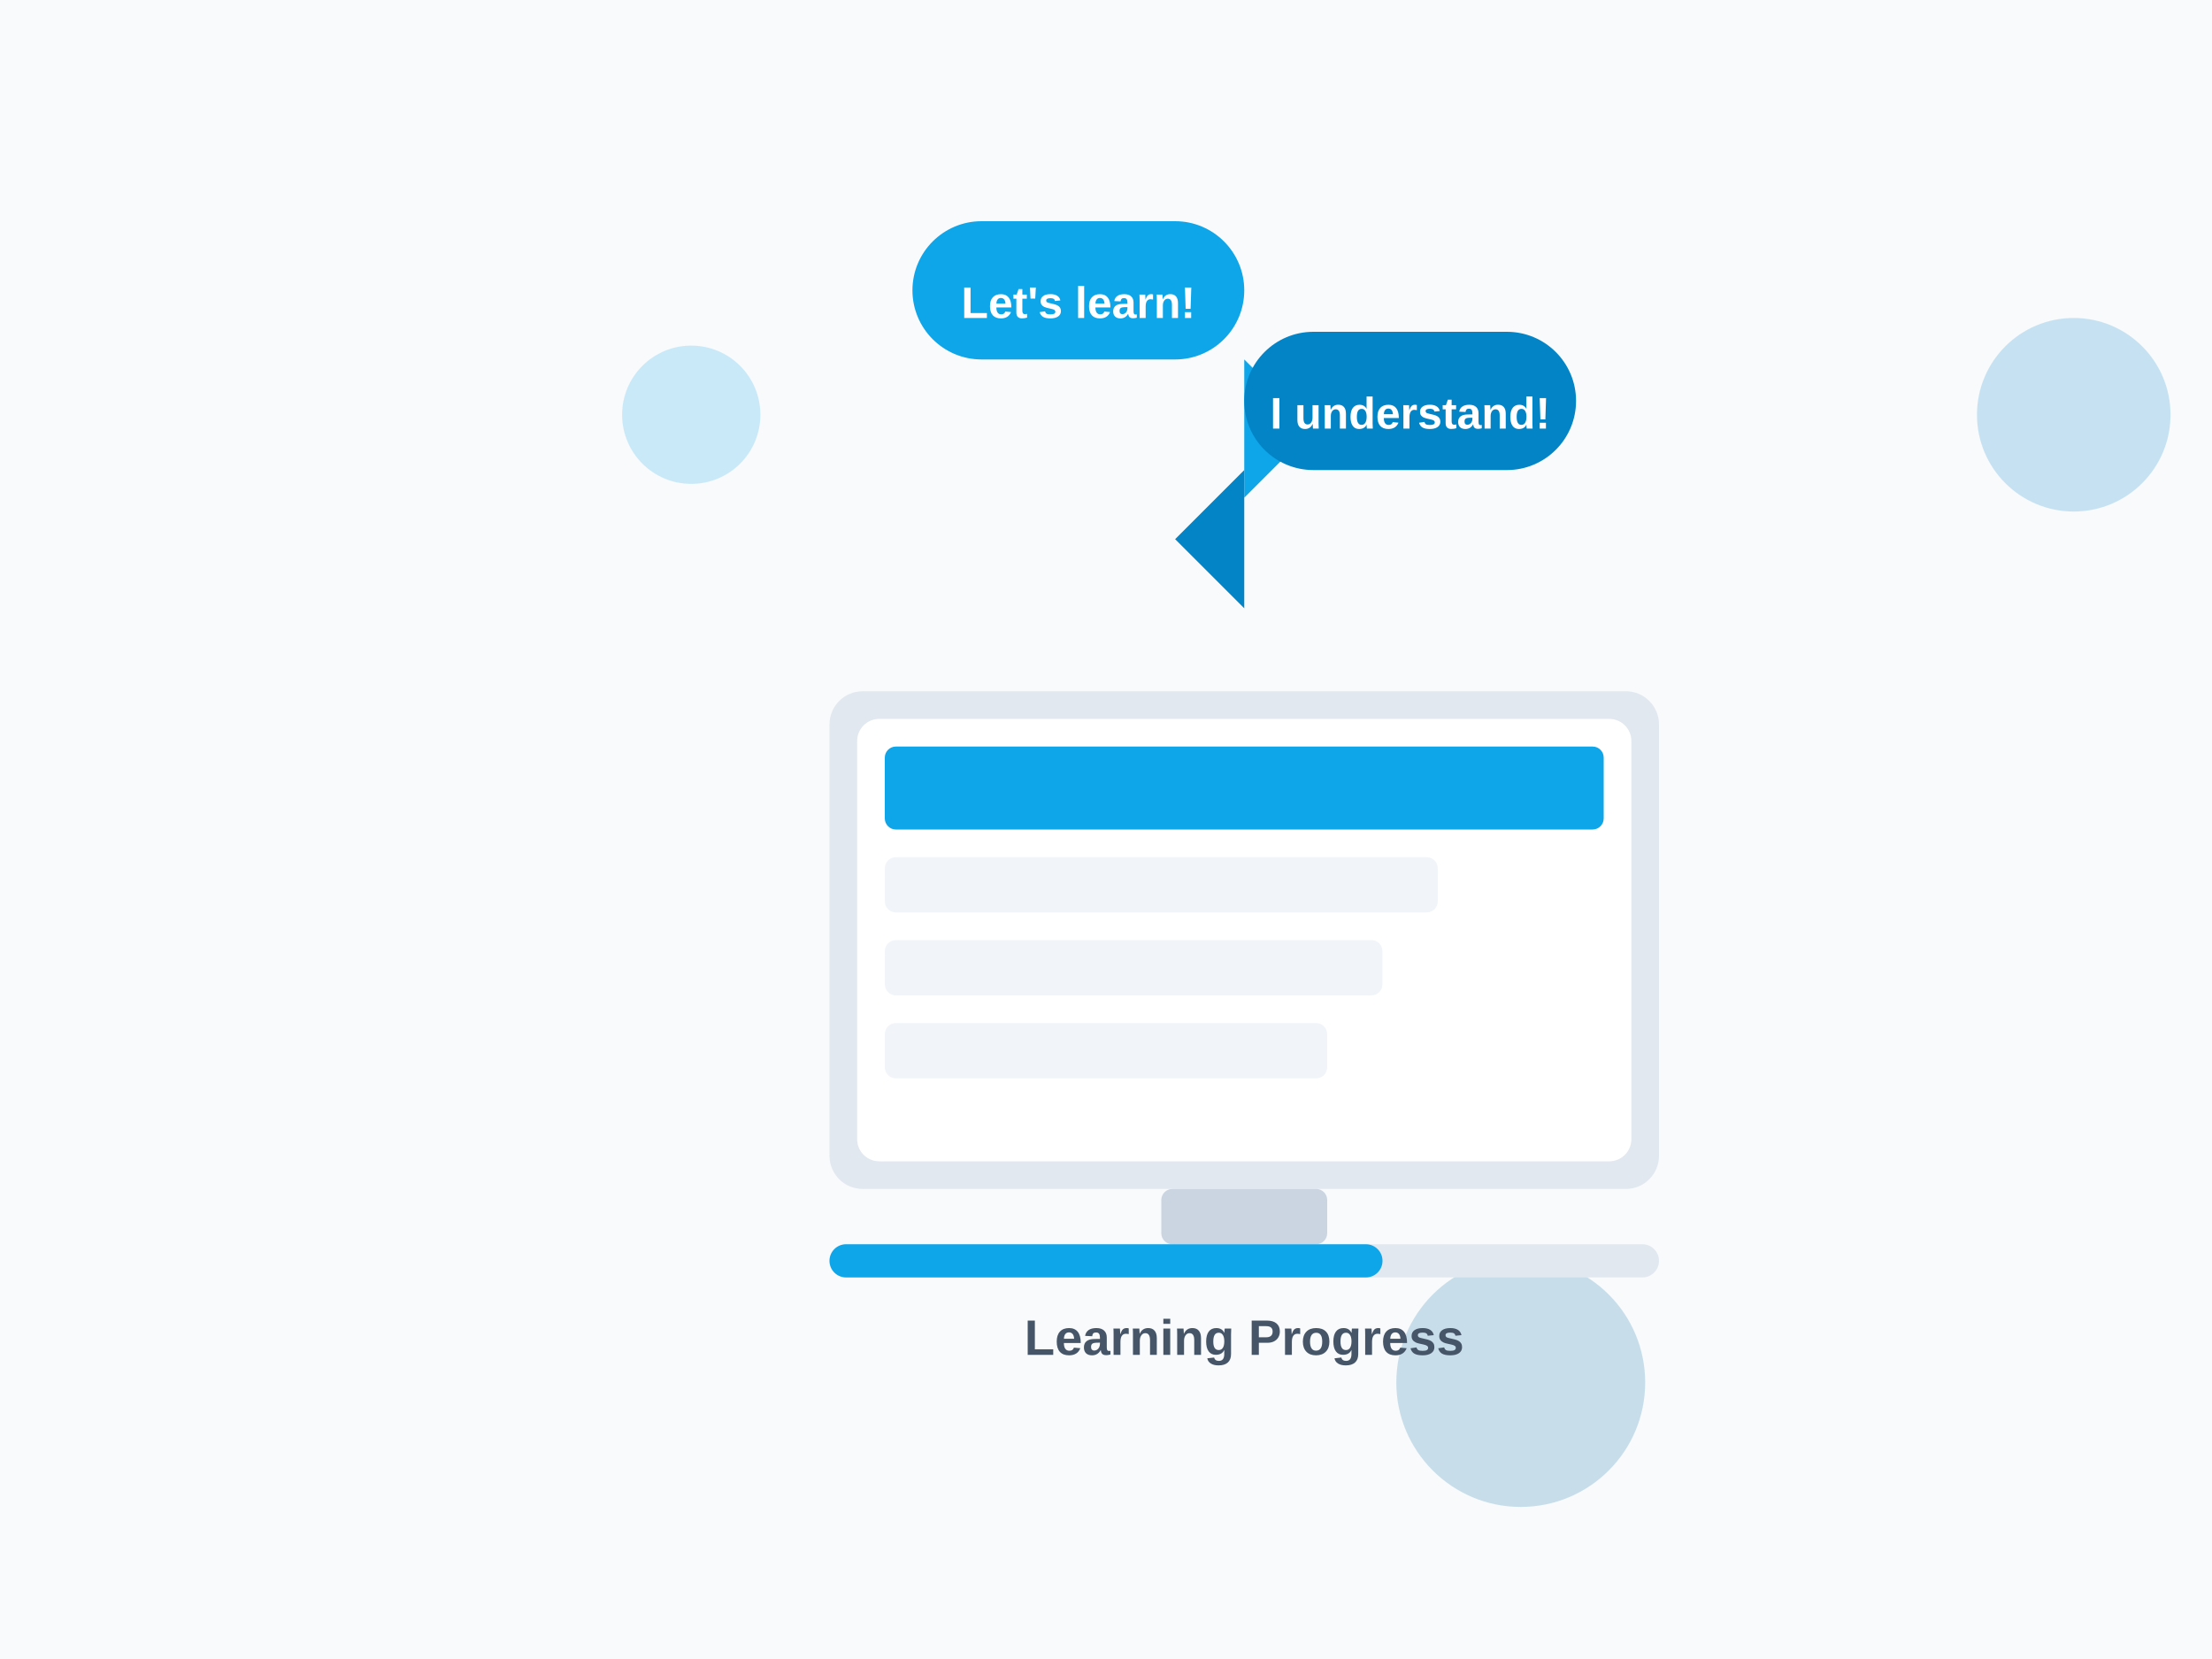
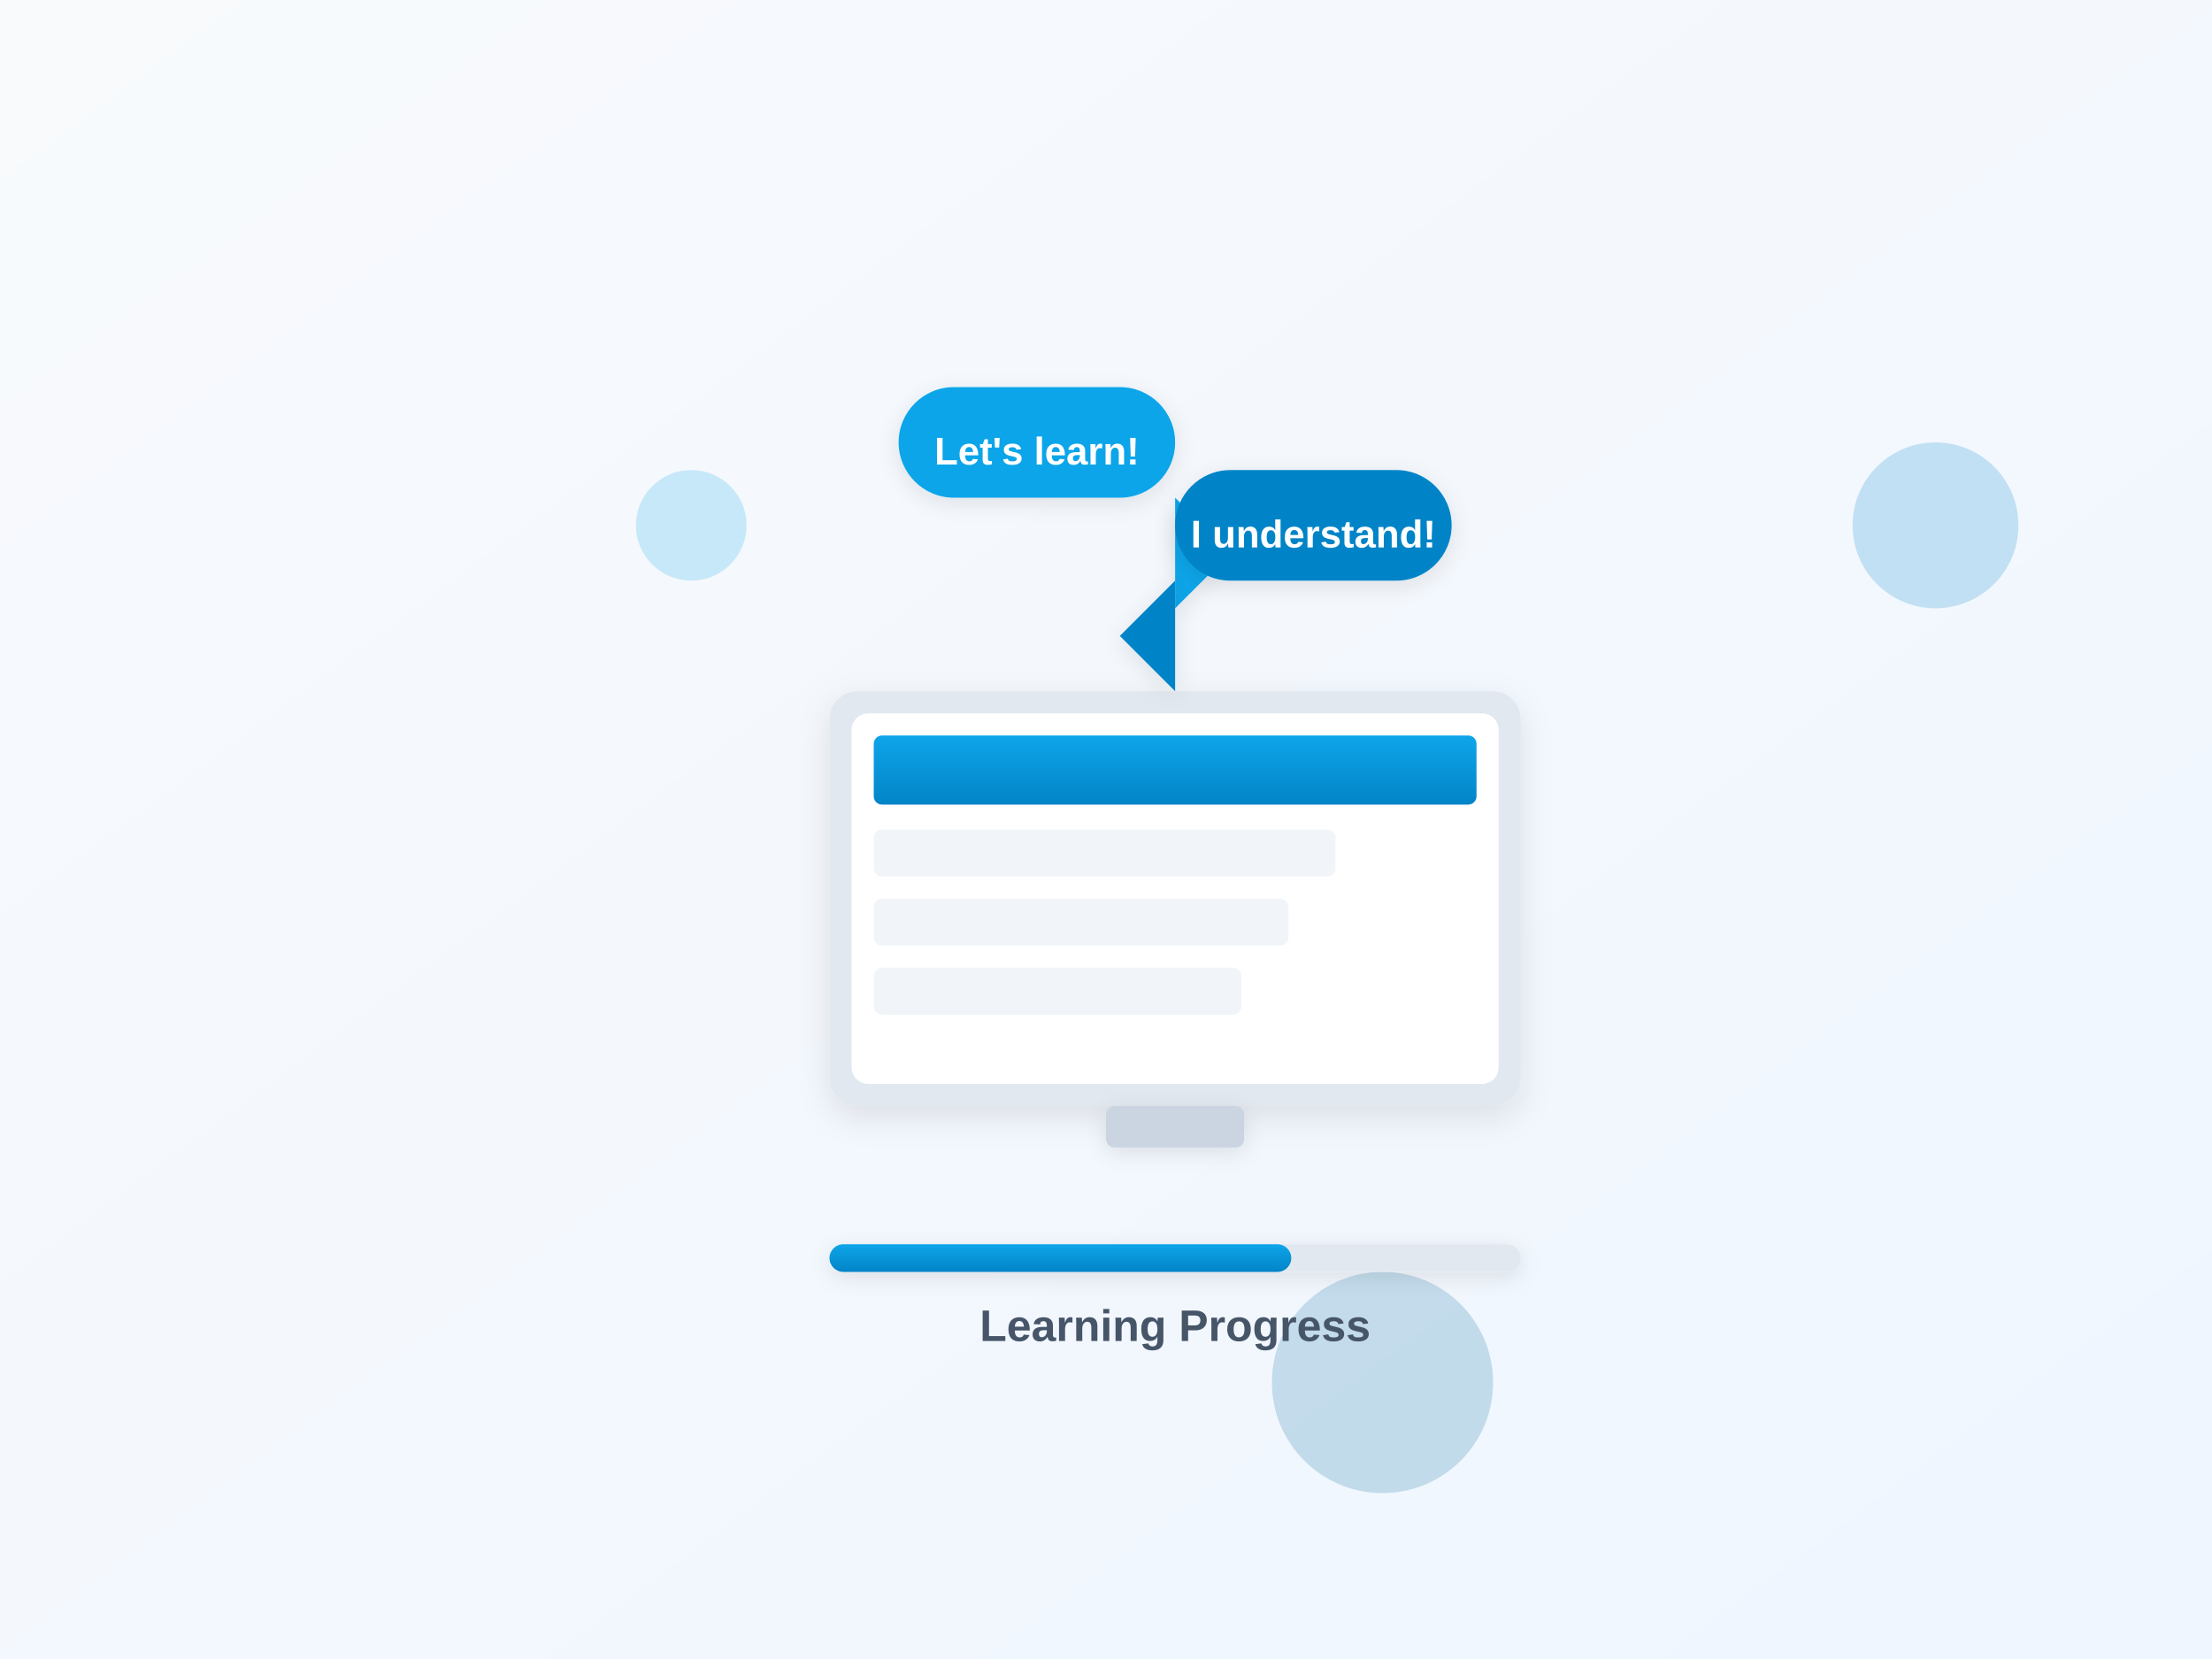
<svg xmlns="http://www.w3.org/2000/svg" width="800" height="600" viewBox="0 0 800 600" fill="none">
  <style>
    @keyframes float {
      0%, 100% { transform: translateY(0); }
-       50% { transform: translateY(-8px); }
+       50% { transform: translateY(-6px); }
    }
    @keyframes pulse {
      0%, 100% { opacity: 0.1; }
      50% { opacity: 0.3; }
    }
+     @keyframes shimmer {
+       0% { opacity: 0.8; }
+       50% { opacity: 1; }
+       100% { opacity: 0.8; }
+     }
+     @keyframes typing {
+       from { width: 0; }
+       to { width: 100%; }
+     }
    .floating { animation: float 3s ease-in-out infinite; }
    .pulsing { animation: pulse 3s ease-in-out infinite; }
+     .shimmer { animation: shimmer 2s ease-in-out infinite; }
+     .typing { 
+       animation: typing 3s steps(40, end) infinite;
+       overflow: hidden;
+       white-space: nowrap;
+     }
  </style>
-   <rect width="800" height="600" fill="#F8FAFC" />
-   <g transform="translate(100, 100)">
-     <g transform="translate(200, 150)">
-       <rect width="300" height="180" rx="12" fill="#E2E8F0" />
-       <rect x="10" y="10" width="280" height="160" rx="8" fill="#FFFFFF" />
-       <rect x="20" y="20" width="260" height="30" rx="4" fill="#0EA5E9" />
-       <rect x="20" y="60" width="200" height="20" rx="4" fill="#F1F5F9" />
-       <rect x="20" y="90" width="180" height="20" rx="4" fill="#F1F5F9" />
-       <rect x="20" y="120" width="160" height="20" rx="4" fill="#F1F5F9" />
-       <rect x="120" y="180" width="60" height="20" rx="4" fill="#CBD5E1" />
+   <defs>
+     <linearGradient id="bgGradient" x1="0%" y1="0%" x2="100%" y2="100%">
+       <stop offset="0%" style="stop-color:#F8FAFC;stop-opacity:1" />
+       <stop offset="100%" style="stop-color:#EFF6FF;stop-opacity:1" />
+     </linearGradient>
+     <linearGradient id="screenGradient" x1="0%" y1="0%" x2="0%" y2="100%">
+       <stop offset="0%" style="stop-color:#0EA5E9;stop-opacity:1" />
+       <stop offset="100%" style="stop-color:#0284C7;stop-opacity:1" />
+     </linearGradient>
+   </defs>
+   <rect width="800" height="600" fill="url(#bgGradient)" />
+   <g transform="translate(150, 150)">
+     <g transform="translate(150, 100)">
+       <rect width="250" height="150" rx="10" fill="#E2E8F0" filter="drop-shadow(0 4px 6px rgba(0,0,0,0.1))" />
+       <rect x="8" y="8" width="234" height="134" rx="6" fill="#FFFFFF" />
+       <rect x="16" y="16" width="218" height="25" rx="3" fill="url(#screenGradient)" />
+       <g class="typing">
+         <rect x="16" y="50" width="167" height="17" rx="3" fill="#F1F5F9" />
+         <rect x="16" y="75" width="150" height="17" rx="3" fill="#F1F5F9" />
+         <rect x="16" y="100" width="133" height="17" rx="3" fill="#F1F5F9" />
+       </g>
+       <rect x="100" y="150" width="50" height="15" rx="3" fill="#CBD5E1" filter="drop-shadow(0 2px 4px rgba(0,0,0,0.1))" />
    </g>
-     <g transform="translate(350, 30)" class="floating">
-       <path d="M0 0 L25 25 L0 50 Z" fill="#0EA5E9" />
-       <rect x="-120" y="-50" width="120" height="50" rx="25" fill="#0EA5E9" />
-       <text x="-60" y="-15" text-anchor="middle" font-family="Arial" font-size="16" font-weight="bold" fill="white">Let's learn!</text>
+     <g transform="translate(275, 30)" class="floating">
+       <path d="M0 0 L20 20 L0 40 Z" fill="#0EA5E9" filter="drop-shadow(0 2px 4px rgba(0,0,0,0.1))" />
+       <rect x="-100" y="-40" width="100" height="40" rx="20" fill="#0EA5E9" filter="drop-shadow(0 2px 4px rgba(0,0,0,0.1))" />
+       <text x="-50" y="-12" text-anchor="middle" font-family="Arial" font-size="14" font-weight="bold" fill="white" class="shimmer">Let's learn!</text>
    </g>
-     <g transform="translate(350, 70)" class="floating" style="animation-delay: 1.5s">
-       <path d="M0 0 L-25 25 L0 50 Z" fill="#0284C7" />
-       <rect x="0" y="-50" width="120" height="50" rx="25" fill="#0284C7" />
-       <text x="60" y="-15" text-anchor="middle" font-family="Arial" font-size="16" font-weight="bold" fill="white">I understand!</text>
+     <g transform="translate(275, 60)" class="floating" style="animation-delay: 1.5s">
+       <path d="M0 0 L-20 20 L0 40 Z" fill="#0284C7" filter="drop-shadow(0 2px 4px rgba(0,0,0,0.1))" />
+       <rect x="0" y="-40" width="100" height="40" rx="20" fill="#0284C7" filter="drop-shadow(0 2px 4px rgba(0,0,0,0.1))" />
+       <text x="50" y="-12" text-anchor="middle" font-family="Arial" font-size="14" font-weight="bold" fill="white" class="shimmer">I understand!</text>
    </g>
    <g class="pulsing">
-       <circle cx="150" cy="50" r="25" fill="#0EA5E9" opacity="0.2" />
-       <circle cx="650" cy="50" r="35" fill="#0284C7" opacity="0.2" style="animation-delay: 1s" />
-       <circle cx="450" cy="400" r="45" fill="#0369A1" opacity="0.2" style="animation-delay: 2s" />
+       <circle cx="100" cy="40" r="20" fill="#0EA5E9" opacity="0.2" />
+       <circle cx="550" cy="40" r="30" fill="#0284C7" opacity="0.2" style="animation-delay: 1s" />
+       <circle cx="350" cy="350" r="40" fill="#0369A1" opacity="0.2" style="animation-delay: 2s" />
    </g>
-     <g transform="translate(200, 350)">
-       <rect width="300" height="12" rx="6" fill="#E2E8F0" />
-       <rect width="200" height="12" rx="6" fill="#0EA5E9" />
-       <text x="150" y="40" text-anchor="middle" font-family="Arial" font-size="18" font-weight="bold" fill="#475569">Learning Progress</text>
+     <g transform="translate(150, 300)">
+       <rect width="250" height="10" rx="5" fill="#E2E8F0" filter="drop-shadow(0 2px 4px rgba(0,0,0,0.1))" />
+       <rect width="167" height="10" rx="5" fill="url(#screenGradient)" class="shimmer" />
+       <text x="125" y="35" text-anchor="middle" font-family="Arial" font-size="16" font-weight="bold" fill="#475569">Learning Progress</text>
    </g>
  </g>
</svg>
